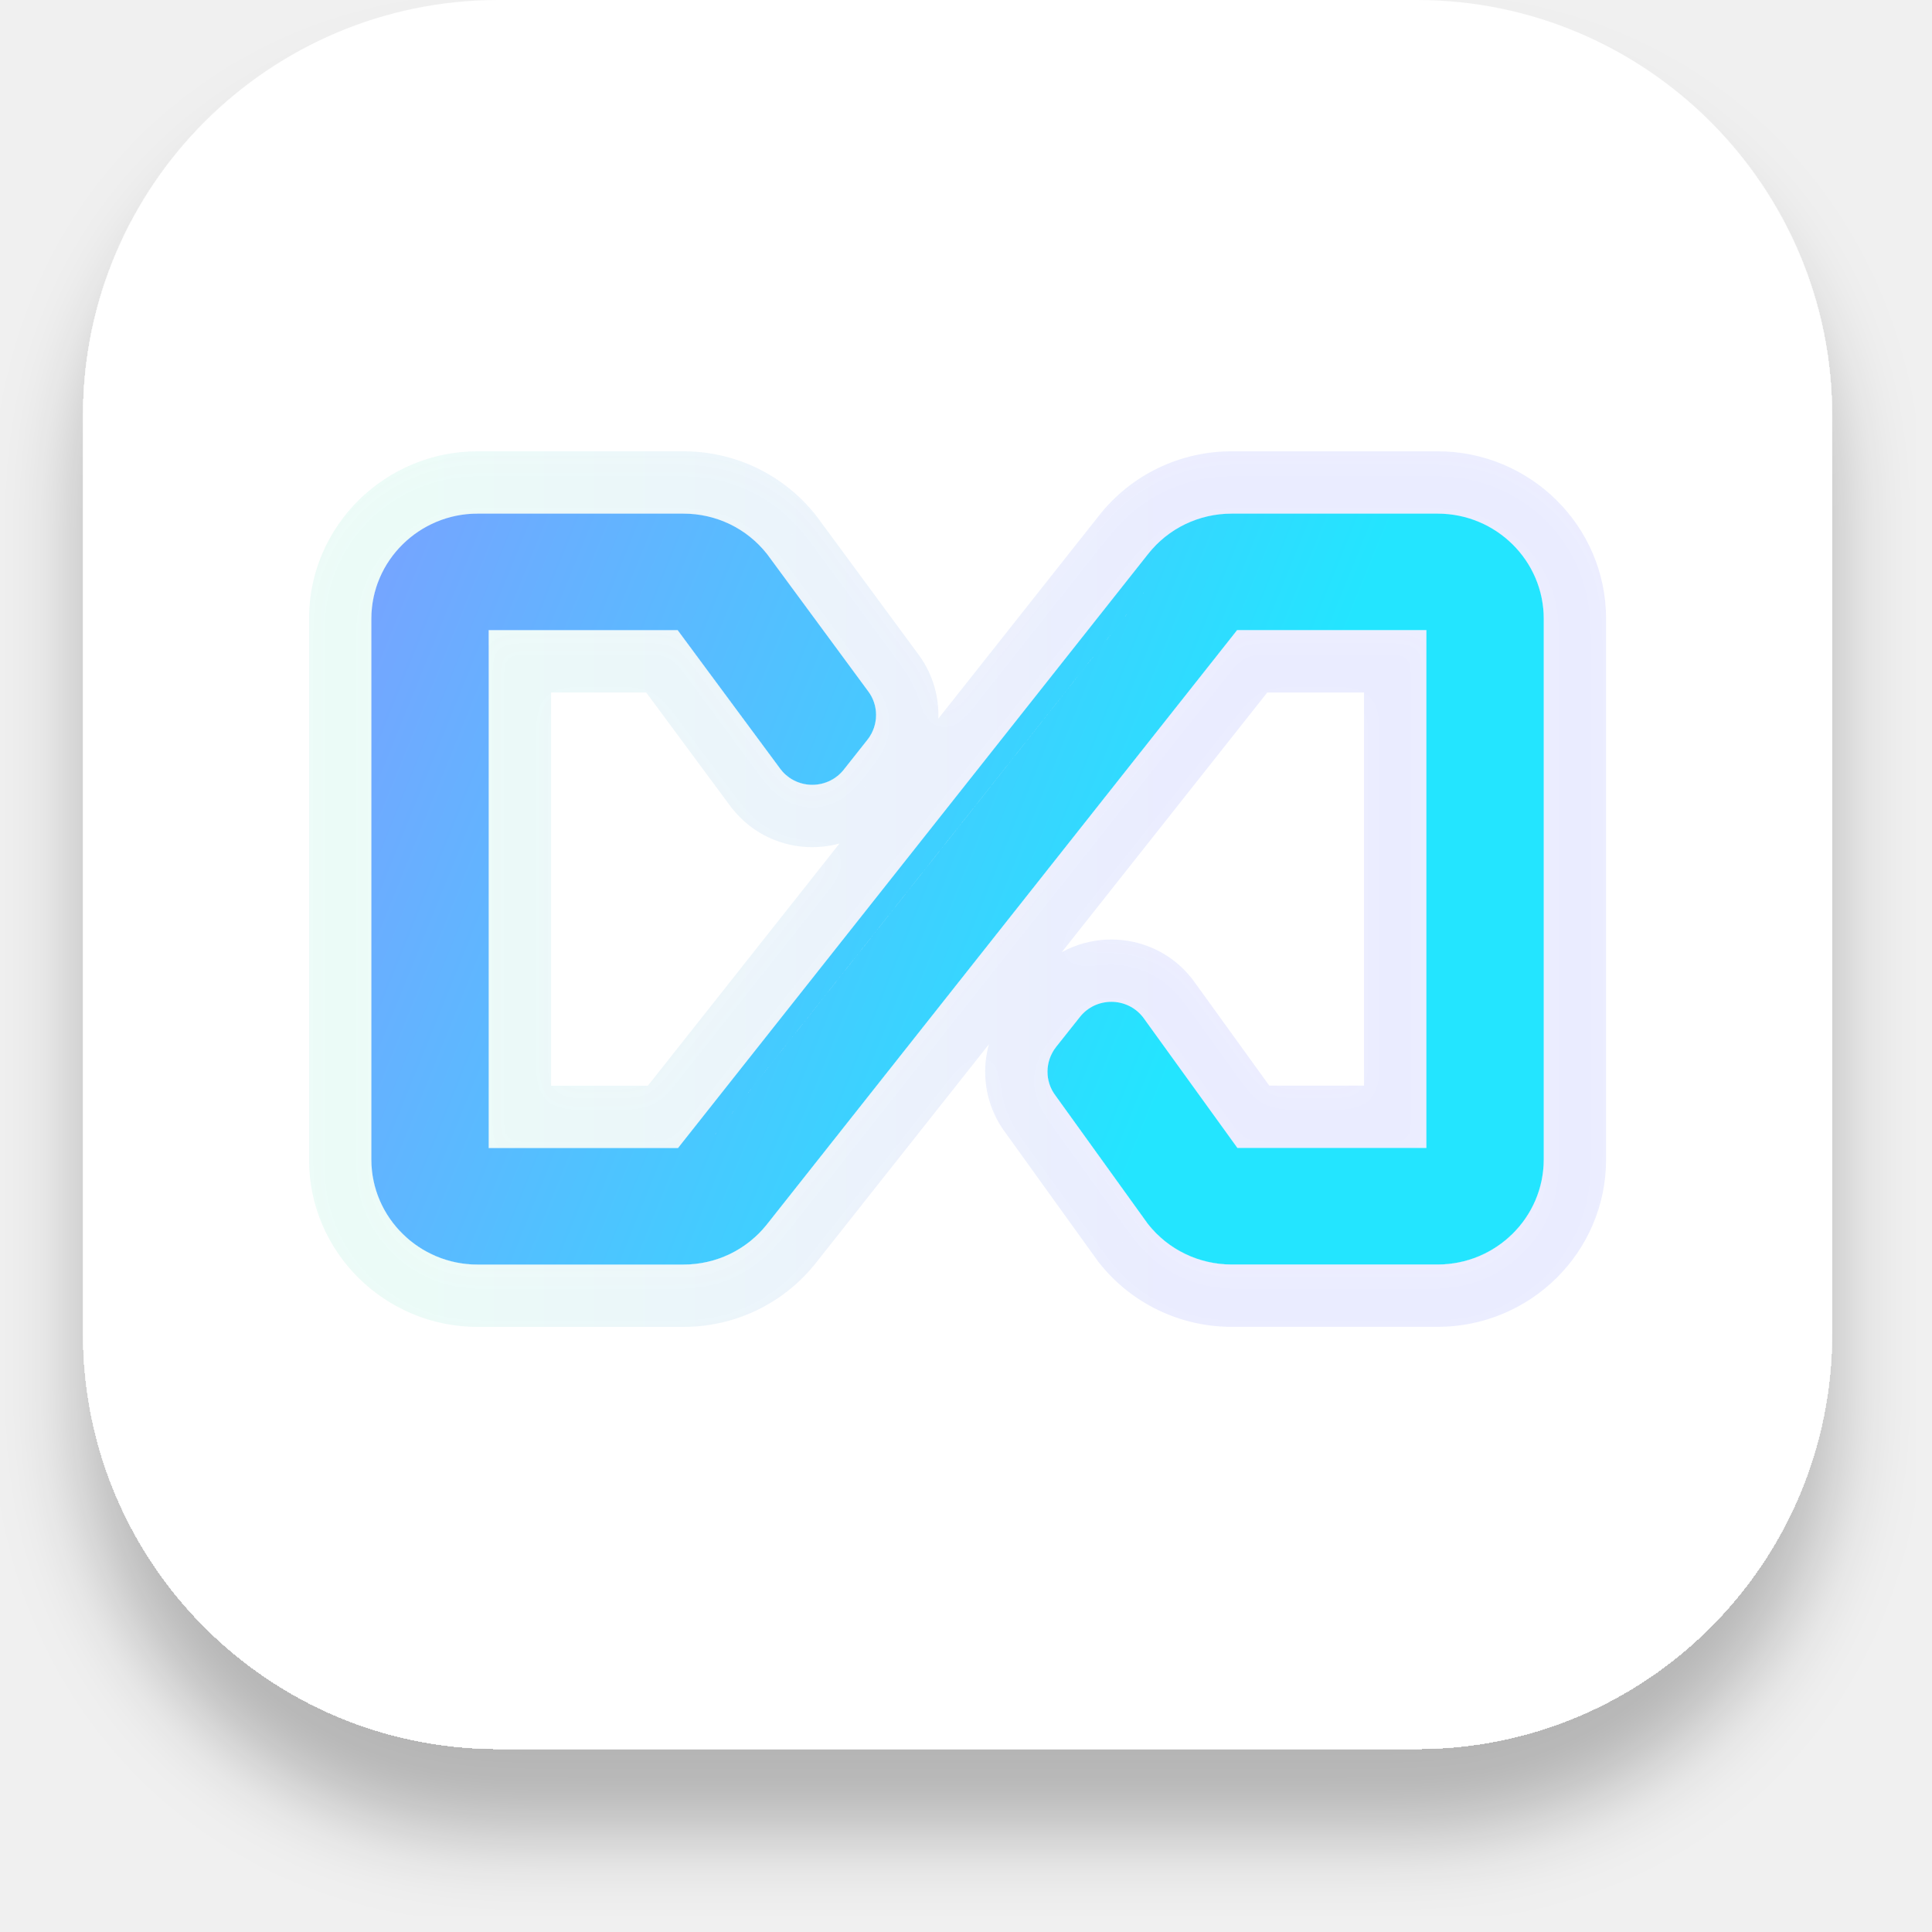
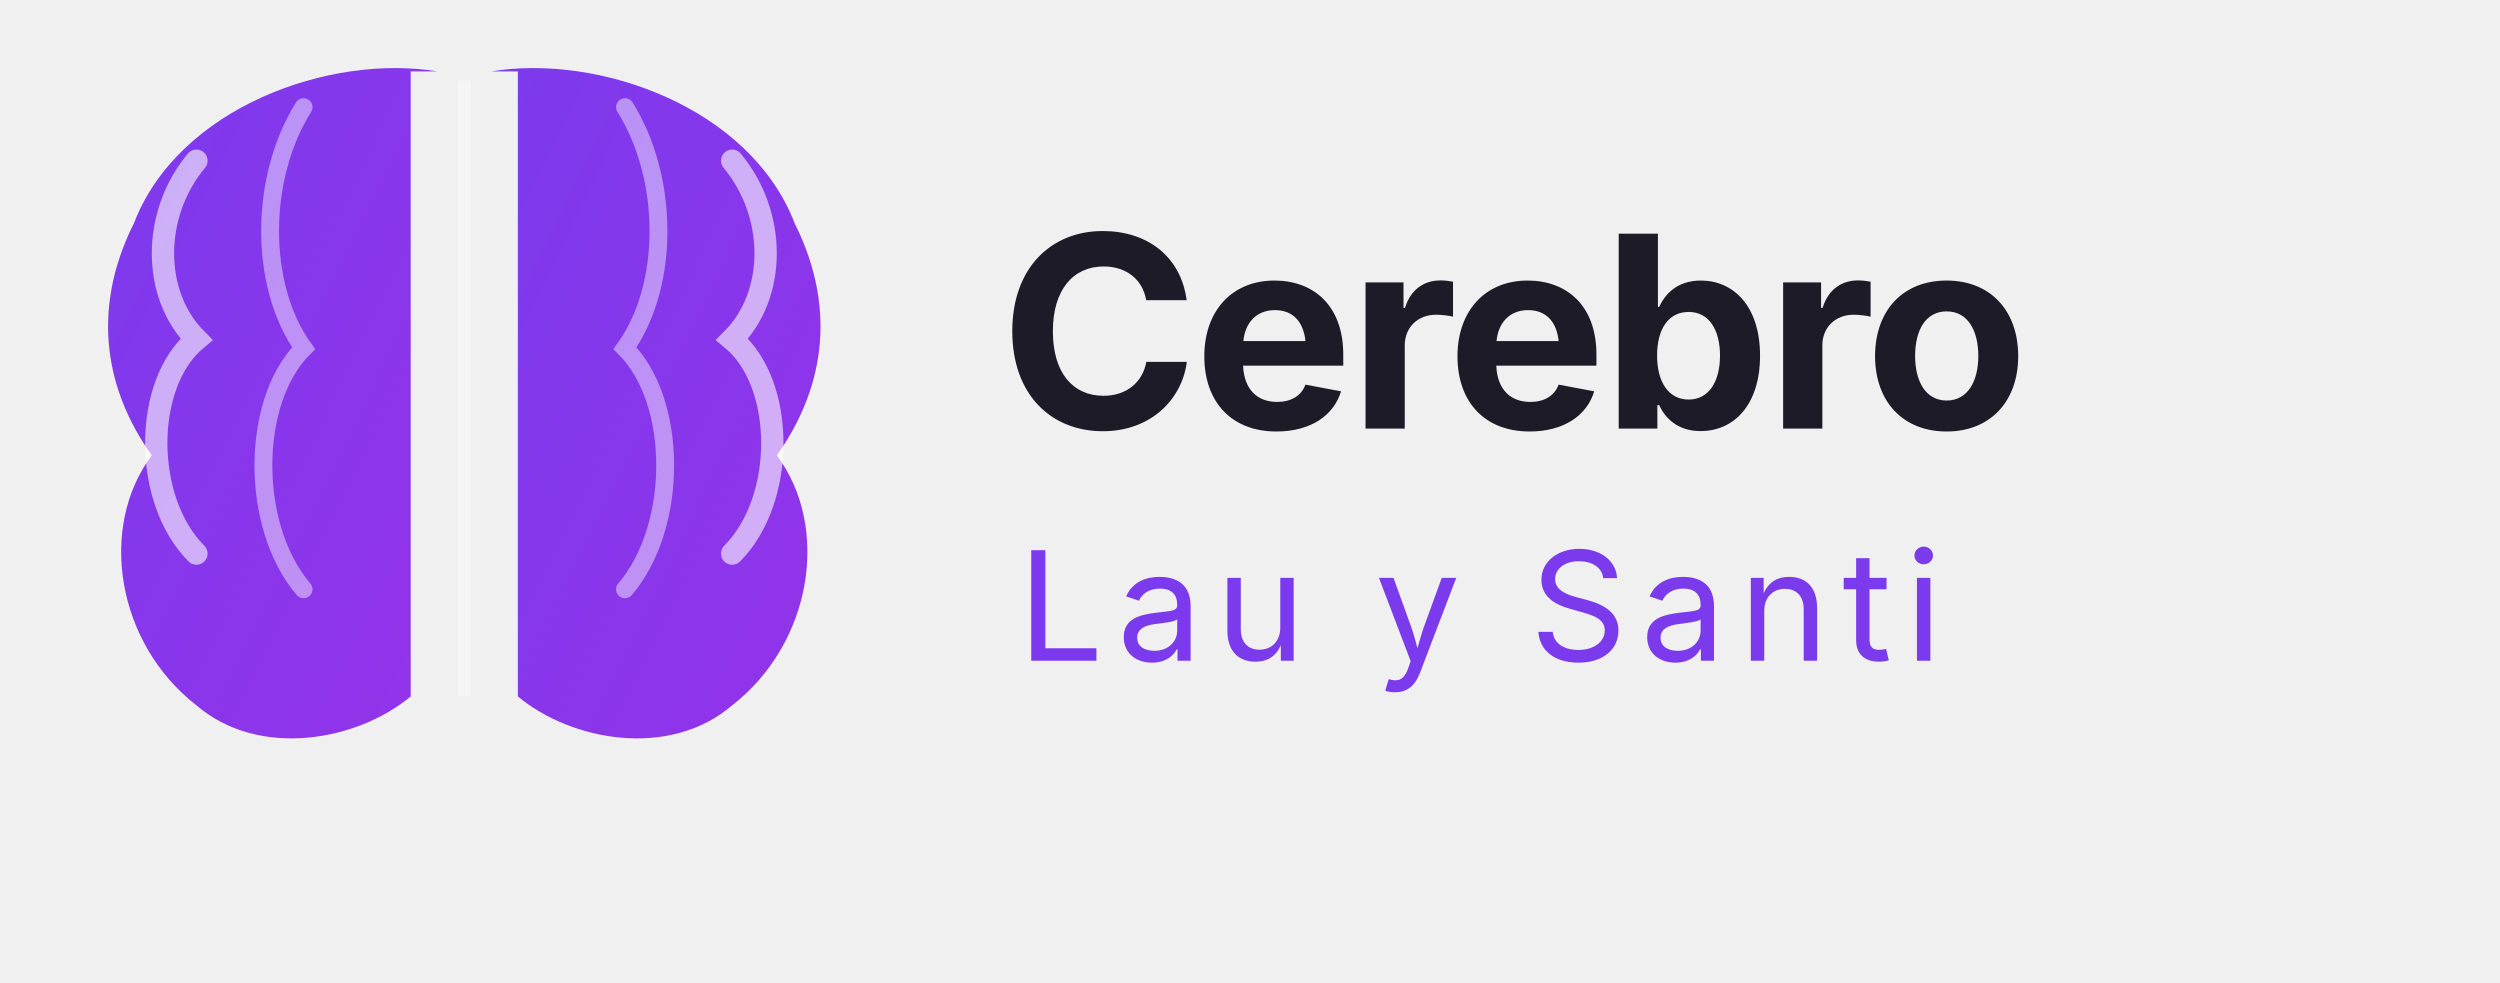
- <svg xmlns="http://www.w3.org/2000/svg" width="93" height="93" viewBox="0 0 93 93" fill="none">
-   <g filter="url(#filter0_d_4703_10188)">
-     <rect x="4" width="84.188" height="84.188" rx="20" fill="#FFFFFF" />
-     <path fill-rule="evenodd" clip-rule="evenodd" d="M50.827 50.41C50.296 51.095 50.283 52.057 50.817 52.751L55.254 58.916L55.268 58.934C56.246 60.164 57.719 60.87 59.29 60.87H69.203C72.014 60.87 74.311 58.611 74.311 55.809V29.785C74.311 26.987 72.014 24.724 69.203 24.724H59.29C57.715 24.724 56.244 25.43 55.267 26.665L46.258 38.05L32.637 55.261H23.526V30.336H32.62L37.578 37.035L37.588 37.048C38.361 38.026 39.843 38.02 40.616 37.051L41.761 35.603L41.768 35.595C42.299 34.908 42.312 33.942 41.769 33.246L36.93 26.678L36.919 26.664C35.942 25.43 34.475 24.724 32.896 24.724H22.983C20.183 24.724 17.875 26.989 17.875 29.785V55.812C17.875 58.608 20.179 60.873 22.983 60.873H32.896C34.474 60.873 35.941 60.167 36.918 58.938L59.552 30.333H68.66V55.258H59.565L55.023 48.969L55.008 48.951C54.237 47.982 52.756 47.982 51.985 48.951L50.834 50.4L50.827 50.41ZM33.256 56.09L40.118 47.42L47.042 38.671L56.051 27.285L33.256 56.09Z" fill="url(#paint0_linear_4703_10188)" />
-     <g filter="url(#filter1_bi_4703_10188)">
-       <mask id="path-3-outside-1_4703_10188" maskUnits="userSpaceOnUse" x="14.875" y="21.724" width="63" height="43" fill="black">
-         <rect fill="white" x="14.875" y="21.724" width="63" height="43" />
-         <path fill-rule="evenodd" clip-rule="evenodd" d="M50.827 50.41C50.296 51.095 50.283 52.057 50.817 52.751L55.254 58.916L55.268 58.934C56.246 60.164 57.719 60.87 59.29 60.87H69.203C72.014 60.87 74.311 58.611 74.311 55.809V29.785C74.311 26.987 72.014 24.724 69.203 24.724H59.29C57.715 24.724 56.244 25.43 55.267 26.665L46.258 38.05L32.637 55.261H23.526V30.336H32.62L37.578 37.035L37.588 37.048C38.361 38.026 39.843 38.02 40.616 37.051L41.761 35.603L41.768 35.595C42.299 34.908 42.312 33.942 41.769 33.246L36.93 26.678L36.919 26.664C35.942 25.43 34.475 24.724 32.896 24.724H22.983C20.183 24.724 17.875 26.989 17.875 29.785V55.812C17.875 58.608 20.179 60.873 22.983 60.873H32.896C34.474 60.873 35.941 60.167 36.918 58.938L59.552 30.333H68.66V55.258H59.565L55.023 48.969L55.008 48.951C54.237 47.982 52.756 47.982 51.985 48.951L50.834 50.4L50.827 50.41ZM33.256 56.09L40.118 47.42L47.042 38.671L56.051 27.285L33.256 56.09Z" />
-       </mask>
-       <path d="M50.817 52.751L53.252 50.998L53.224 50.961L53.196 50.923L50.817 52.751ZM50.827 50.41L53.199 52.246L53.2 52.246L50.827 50.41ZM55.254 58.916L52.819 60.668L52.86 60.726L52.905 60.782L55.254 58.916ZM55.268 58.934L57.617 57.068L57.617 57.068L55.268 58.934ZM55.267 26.665L52.915 24.802L52.914 24.803L55.267 26.665ZM46.258 38.05L48.61 39.912L48.611 39.912L46.258 38.05ZM32.637 55.261V58.261H34.089L34.989 57.123L32.637 55.261ZM23.526 55.261H20.526V58.261H23.526V55.261ZM23.526 30.336V27.336H20.526V30.336H23.526ZM32.62 30.336L35.031 28.552L34.132 27.336H32.62V30.336ZM37.578 37.035L35.166 38.82L35.195 38.858L35.224 38.895L37.578 37.035ZM37.588 37.048L35.234 38.907L35.234 38.907L37.588 37.048ZM40.616 37.051L42.962 38.922L42.969 38.913L40.616 37.051ZM41.761 35.603L44.114 37.464L44.124 37.452L44.133 37.44L41.761 35.603ZM41.768 35.595L44.14 37.432L44.14 37.431L41.768 35.595ZM41.769 33.246L39.354 35.026L39.379 35.06L39.404 35.093L41.769 33.246ZM36.93 26.678L39.345 24.898L39.314 24.856L39.281 24.816L36.93 26.678ZM36.919 26.664L34.567 28.527L34.567 28.527L36.919 26.664ZM36.918 58.938L39.267 60.804L39.27 60.799L36.918 58.938ZM59.552 30.333V27.333H58.1L57.199 28.471L59.552 30.333ZM68.66 30.333H71.66V27.333H68.66V30.333ZM68.66 55.258V58.258H71.66V55.258H68.66ZM59.565 55.258L57.133 57.014L58.031 58.258H59.565V55.258ZM55.023 48.969L57.455 47.212L57.414 47.156L57.37 47.101L55.023 48.969ZM55.008 48.951L52.661 50.819L52.661 50.819L55.008 48.951ZM51.985 48.951L49.638 47.083L49.636 47.085L51.985 48.951ZM50.834 50.4L48.485 48.535L48.473 48.549L48.462 48.564L50.834 50.4ZM33.256 56.09L30.904 54.228L35.609 57.952L33.256 56.09ZM40.118 47.42L37.766 45.558L37.766 45.558L40.118 47.42ZM47.042 38.671L49.395 40.532L49.395 40.532L47.042 38.671ZM56.051 27.285L58.404 29.147L53.699 25.423L56.051 27.285ZM53.196 50.923C53.509 51.331 53.487 51.874 53.199 52.246L48.455 48.573C47.106 50.316 47.058 52.782 48.438 54.578L53.196 50.923ZM57.688 57.163L53.252 50.998L48.382 54.503L52.819 60.668L57.688 57.163ZM57.617 57.068L57.602 57.049L52.905 60.782L52.92 60.801L57.617 57.068ZM59.29 57.87C58.627 57.87 58.021 57.576 57.617 57.068L52.919 60.8C54.47 62.752 56.812 63.87 59.29 63.87V57.87ZM69.203 57.87H59.29V63.87H69.203V57.87ZM71.311 55.809C71.311 56.922 70.39 57.87 69.203 57.87V63.87C73.638 63.87 77.311 60.3 77.311 55.809H71.311ZM71.311 29.785V55.809H77.311V29.785H71.311ZM69.203 27.724C70.388 27.724 71.311 28.674 71.311 29.785H77.311C77.311 25.299 73.64 21.724 69.203 21.724V27.724ZM59.29 27.724H69.203V21.724H59.29V27.724ZM57.619 28.527C58.023 28.016 58.625 27.724 59.29 27.724V21.724C56.805 21.724 54.465 22.844 52.915 24.802L57.619 28.527ZM48.611 39.912L57.62 28.526L52.914 24.803L43.905 36.189L48.611 39.912ZM34.989 57.123L48.61 39.912L43.905 36.188L30.285 53.399L34.989 57.123ZM23.526 58.261H32.637V52.261H23.526V58.261ZM20.526 30.336V55.261H26.526V30.336H20.526ZM32.62 27.336H23.526V33.336H32.62V27.336ZM39.989 35.251L35.031 28.552L30.208 32.121L35.166 38.82L39.989 35.251ZM39.942 35.188L39.932 35.176L35.224 38.895L35.234 38.907L39.942 35.188ZM38.27 35.181C38.691 34.653 39.506 34.636 39.942 35.188L35.234 38.907C37.215 41.416 40.996 41.387 42.962 38.922L38.27 35.181ZM39.409 33.742L38.263 35.19L42.969 38.913L44.114 37.464L39.409 33.742ZM39.396 33.758L39.389 33.767L44.133 37.44L44.14 37.432L39.396 33.758ZM39.404 35.093C39.084 34.682 39.107 34.131 39.396 33.758L44.14 37.431C45.492 35.685 45.541 33.203 44.133 31.4L39.404 35.093ZM34.514 28.457L39.354 35.026L44.184 31.467L39.345 24.898L34.514 28.457ZM34.567 28.527L34.578 28.54L39.281 24.816L39.271 24.802L34.567 28.527ZM32.896 27.724C33.563 27.724 34.162 28.015 34.567 28.527L39.271 24.802C37.721 22.845 35.386 21.724 32.896 21.724V27.724ZM22.983 27.724H32.896V21.724H22.983V27.724ZM20.875 29.785C20.875 28.68 21.806 27.724 22.983 27.724V21.724C18.561 21.724 14.875 25.298 14.875 29.785H20.875ZM20.875 55.812V29.785H14.875V55.812H20.875ZM22.983 57.873C21.803 57.873 20.875 56.918 20.875 55.812H14.875C14.875 60.297 18.555 63.873 22.983 63.873V57.873ZM32.896 57.873H22.983V63.873H32.896V57.873ZM34.569 57.071C34.164 57.581 33.564 57.873 32.896 57.873V63.873C35.385 63.873 37.718 62.753 39.267 60.804L34.569 57.071ZM57.199 28.471L34.565 57.076L39.27 60.799L61.904 32.194L57.199 28.471ZM68.66 27.333H59.552V33.333H68.66V27.333ZM71.66 55.258V30.333H65.66V55.258H71.66ZM59.565 58.258H68.66V52.258H59.565V58.258ZM52.591 50.725L57.133 57.014L61.997 53.501L57.455 47.212L52.591 50.725ZM52.661 50.819L52.676 50.837L57.37 47.101L57.356 47.083L52.661 50.819ZM54.333 50.819C53.902 51.359 53.091 51.359 52.661 50.819L57.356 47.083C55.384 44.605 51.61 44.605 49.638 47.083L54.333 50.819ZM53.184 52.266L54.335 50.816L49.636 47.085L48.485 48.535L53.184 52.266ZM53.2 52.246L53.207 52.236L48.462 48.564L48.454 48.574L53.2 52.246ZM35.609 57.952L42.471 49.281L37.766 45.558L30.904 54.228L35.609 57.952ZM42.471 49.281L49.395 40.532L44.69 36.809L37.766 45.558L42.471 49.281ZM49.395 40.532L58.404 29.147L53.699 25.424L44.69 36.809L49.395 40.532ZM53.699 25.423L30.904 54.228L35.609 57.951L58.404 29.147L53.699 25.423Z" fill="url(#paint1_linear_4703_10188)" fill-opacity="0.1" mask="url(#path-3-outside-1_4703_10188)" />
-     </g>
-   </g>
+ <svg xmlns="http://www.w3.org/2000/svg" viewBox="0 0 280 110" fill="none">
  <defs>
-     <filter id="filter0_d_4703_10188" x="0" y="0" width="92.188" height="92.188" filterUnits="userSpaceOnUse" color-interpolation-filters="sRGB">
-       <feFlood flood-opacity="0" result="BackgroundImageFix" />
-       <feColorMatrix in="SourceAlpha" type="matrix" values="0 0 0 0 0 0 0 0 0 0 0 0 0 0 0 0 0 0 127 0" result="hardAlpha" />
-       <feOffset dy="4" />
-       <feGaussianBlur stdDeviation="2" />
-       <feComposite in2="hardAlpha" operator="out" />
-       <feColorMatrix type="matrix" values="0 0 0 0 0 0 0 0 0 0 0 0 0 0 0 0 0 0 0.25 0" />
-       <feBlend mode="normal" in2="BackgroundImageFix" result="effect1_dropShadow_4703_10188" />
-       <feBlend mode="normal" in="SourceGraphic" in2="effect1_dropShadow_4703_10188" result="shape" />
-     </filter>
-     <filter id="filter1_bi_4703_10188" x="12.226" y="19.074" width="67.737" height="47.449" filterUnits="userSpaceOnUse" color-interpolation-filters="sRGB">
-       <feFlood flood-opacity="0" result="BackgroundImageFix" />
-       <feGaussianBlur in="BackgroundImageFix" stdDeviation="1.325" />
-       <feComposite in2="SourceAlpha" operator="in" result="effect1_backgroundBlur_4703_10188" />
-       <feBlend mode="normal" in="SourceGraphic" in2="effect1_backgroundBlur_4703_10188" result="shape" />
-       <feColorMatrix in="SourceAlpha" type="matrix" values="0 0 0 0 0 0 0 0 0 0 0 0 0 0 0 0 0 0 127 0" result="hardAlpha" />
-       <feOffset dy="0.442" />
-       <feGaussianBlur stdDeviation="0.662" />
-       <feComposite in2="hardAlpha" operator="arithmetic" k2="-1" k3="1" />
-       <feColorMatrix type="matrix" values="0 0 0 0 1 0 0 0 0 1 0 0 0 0 1 0 0 0 0.15 0" />
-       <feBlend mode="normal" in2="shape" result="effect2_innerShadow_4703_10188" />
-     </filter>
-     <linearGradient id="paint0_linear_4703_10188" x1="18.875" y1="25.724" x2="77.525" y2="49.462" gradientUnits="userSpaceOnUse">
-       <stop stop-color="#75A5FF" />
-       <stop offset="0.703" stop-color="#23E5FF" />
-     </linearGradient>
-     <linearGradient id="paint1_linear_4703_10188" x1="19.639" y1="26.367" x2="74.311" y2="26.367" gradientUnits="userSpaceOnUse">
-       <stop stop-color="#3CDEB6" />
-       <stop offset="0.656" stop-color="#364AFF" />
+     <linearGradient id="bg2" x1="0" y1="0" x2="1" y2="1">
+       <stop offset="0%" stop-color="#7c3aed" />
+       <stop offset="100%" stop-color="#9333ea" />
    </linearGradient>
  </defs>
+   <path d="M49 8 C37 6 20 12 15 25 C10 35 12 44 17 51 C11 59 13 72 22 79 C29 85 40 83 46 78 L46 8Z" fill="url(#bg2)" />
+   <path d="M55 8 C67 6 84 12 89 25 C94 35 92 44 87 51 C93 59 91 72 82 79 C75 85 64 83 58 78 L58 8Z" fill="url(#bg2)" />
+   <path d="M22 18 C17 24 17 33 22 38 C16 43 16 56 22 62" stroke="rgba(255,255,255,0.6)" stroke-width="2.5" fill="none" stroke-linecap="round" />
+   <path d="M34 12 C29 20 29 32 34 39 C28 45 28 59 34 66" stroke="rgba(255,255,255,0.45)" stroke-width="2" fill="none" stroke-linecap="round" />
+   <path d="M82 18 C87 24 87 33 82 38 C88 43 88 56 82 62" stroke="rgba(255,255,255,0.6)" stroke-width="2.5" fill="none" stroke-linecap="round" />
+   <path d="M70 12 C75 20 75 32 70 39 C76 45 76 59 70 66" stroke="rgba(255,255,255,0.45)" stroke-width="2" fill="none" stroke-linecap="round" />
+   <line x1="52" y1="9" x2="52" y2="78" stroke="rgba(255,255,255,0.35)" stroke-width="1.5" />
+   <text x="112" y="48" font-family="-apple-system,BlinkMacSystemFont,'Segoe UI',sans-serif" font-size="30" font-weight="700" fill="#1e1b29" letter-spacing="-0.5">Cerebro</text>
+   <text x="114" y="74" font-family="-apple-system,BlinkMacSystemFont,'Segoe UI',sans-serif" font-size="17" font-weight="400" fill="#7c3aed" letter-spacing="1.5">Lau y Santi</text>
</svg>
